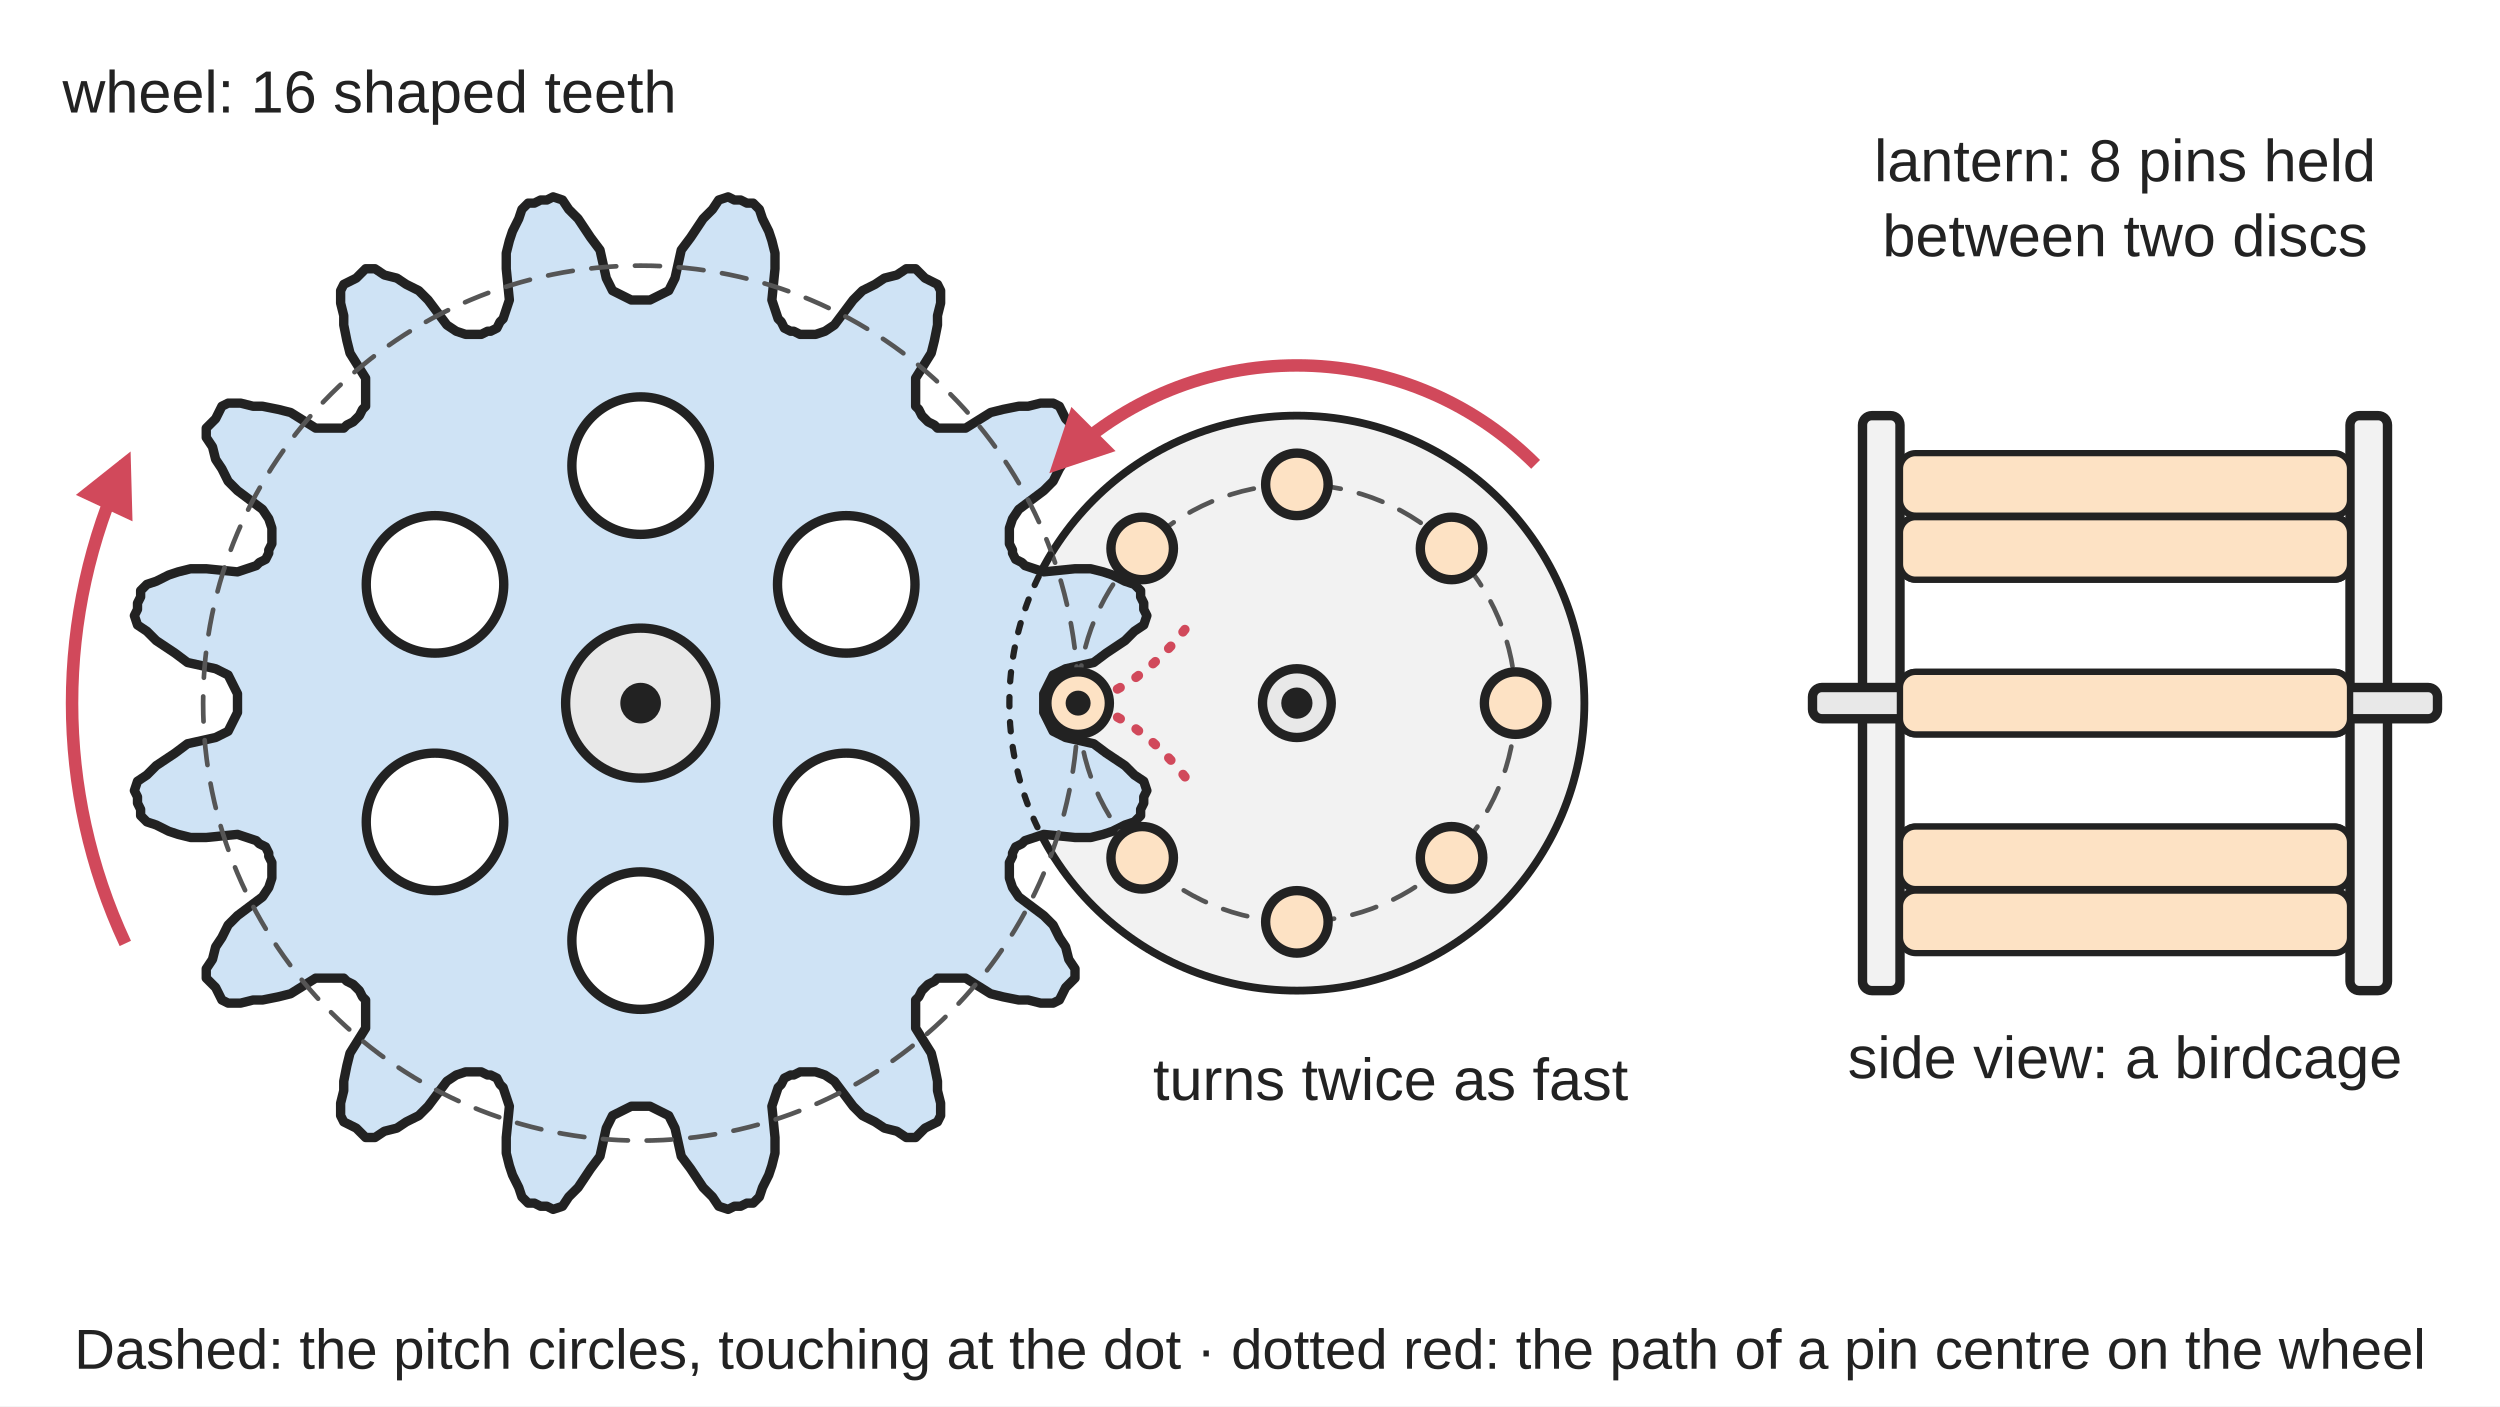
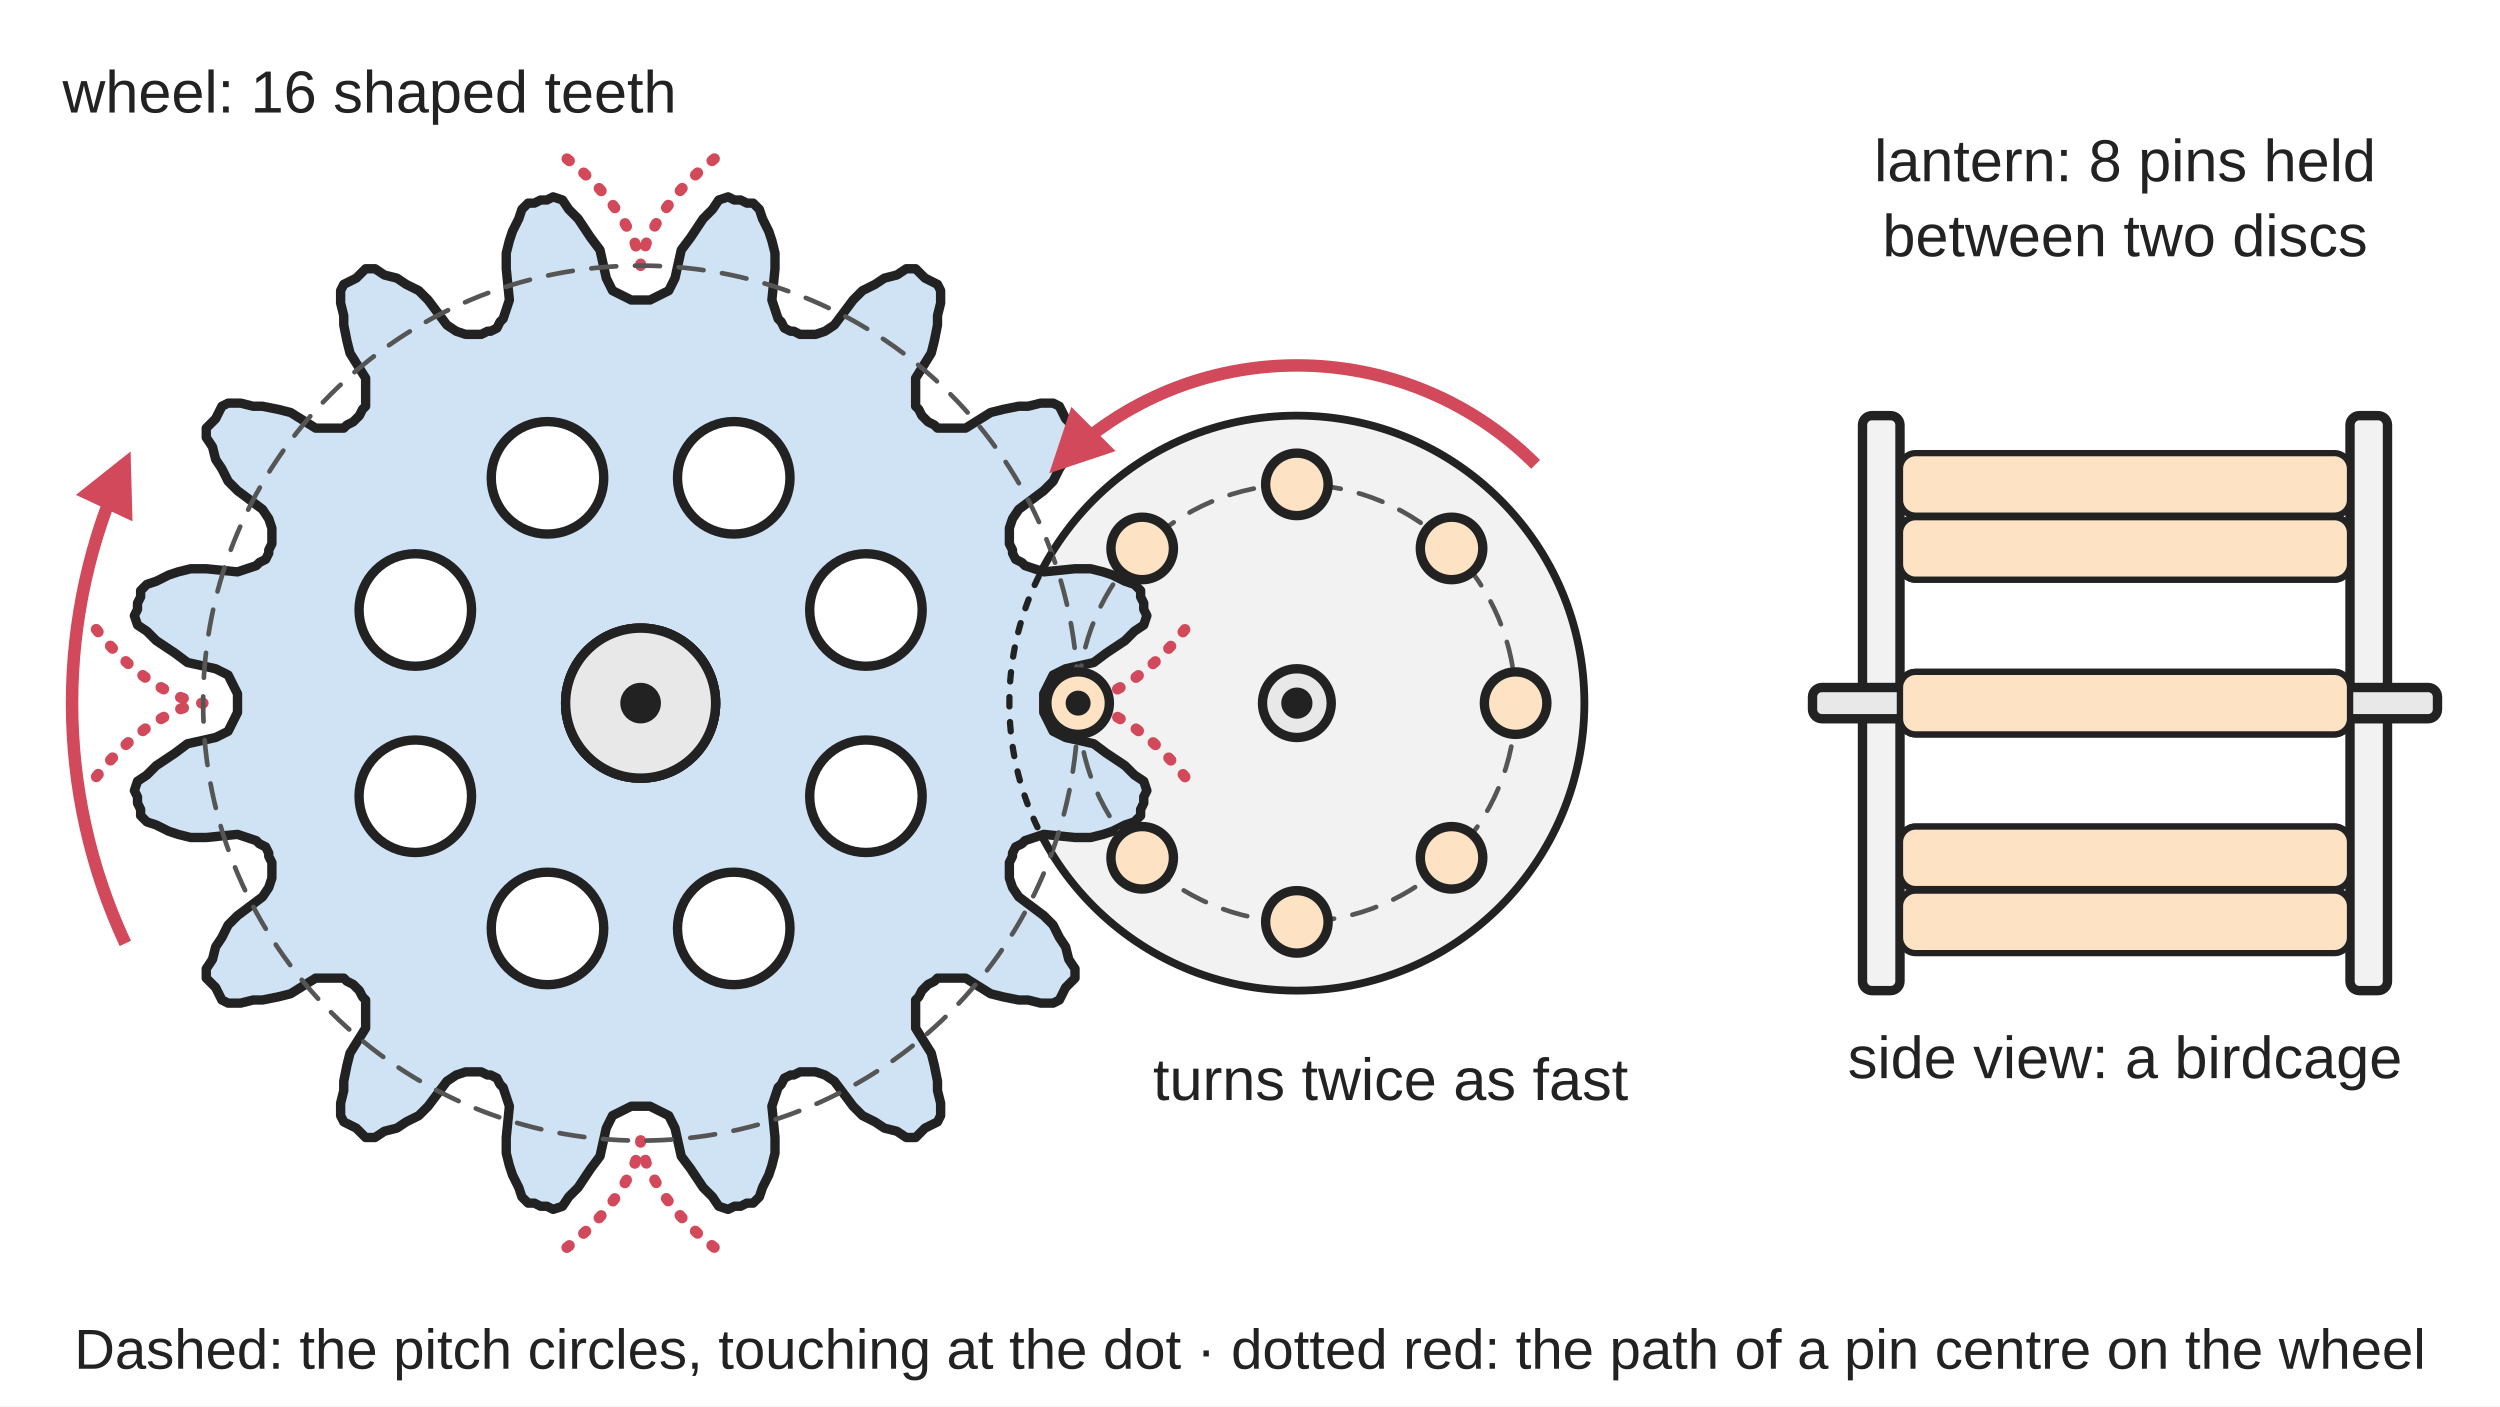
<svg xmlns="http://www.w3.org/2000/svg" viewBox="0 0 800 450" width="800" height="450" role="img">
  <rect width="800" height="450" fill="#ffffff" />
  <defs>
    <marker id="ah" viewBox="0 0 10 10" refX="8" refY="5" markerWidth="5" markerHeight="5" orient="auto-start-reverse">
      <path d="M0,0 L10,5 L0,10 z" fill="#d1495b" />
    </marker>
    <pattern id="hatch" width="12" height="12" patternUnits="userSpaceOnUse">
      <path d="M0,12 L12,0" stroke="#222" stroke-width="2" />
    </pattern>
  </defs>
  <g stroke="#222" stroke-width="3" stroke-linejoin="round" stroke-linecap="round">
    <circle cx="415" cy="225" r="92" fill="#f2f2f2" stroke-width="2.5" />
    <g>
      <path d="M366,193 366,195 367,197 366,200 363,202 360,205 357,207 354,209 350,212 341,214 337,216 336,218 335,220 334,222 334,223 334,225 334,227 334,228 335,230 336,232 337,234 341,236 350,238 354,241 357,243 360,245 363,248 366,250 367,253 366,255 366,257 365,259 365,261 363,263 360,264 356,266 353,267 349,268 344,268 334,267 331,268 328,269 327,270 325,271 324,273 324,274 323,276 323,277 323,279 323,281 324,284 326,287 334,293 337,296 339,300 341,303 342,307 344,310 344,313 343,314 341,316 340,318 339,320 337,321 333,321 329,320 326,320 321,319 317,318 309,313 305,313 302,313 300,313 299,314 297,315 296,316 295,317 294,319 293,320 293,322 293,325 293,329 298,337 299,341 300,346 300,349 301,353 301,357 300,359 298,360 296,361 294,363 293,364 290,364 287,362 283,361 280,359 276,357 273,354 267,346 264,344 261,343 259,343 257,343 256,343 254,344 253,344 251,345 250,347 249,348 248,351 247,354 248,364 248,369 247,373 246,376 244,380 243,383 241,385 239,385 237,386 235,386 233,387 230,386 228,383 225,380 223,377 221,374 218,370 216,361 214,357 212,356 210,355 208,354 207,354 205,354 203,354 202,354 200,355 198,356 196,357 194,361 192,370 189,374 187,377 185,380 182,383 180,386 177,387 175,386 173,386 171,385 169,385 167,383 166,380 164,376 163,373 162,369 162,364 163,354 162,351 161,348 160,347 159,345 157,344 156,344 154,343 153,343 151,343 149,343 146,344 143,346 137,354 134,357 130,359 127,361 123,362 120,364 117,364 116,363 114,361 112,360 110,359 109,357 109,353 110,349 110,346 111,341 112,337 117,329 117,325 117,322 117,320 116,319 115,317 114,316 113,315 111,314 110,313 108,313 105,313 101,313 93,318 89,319 84,320 81,320 77,321 73,321 71,320 70,318 69,316 67,314 66,313 66,310 68,307 69,303 71,300 73,296 76,293 84,287 86,284 87,281 87,279 87,277 87,276 86,274 86,273 85,271 83,270 82,269 79,268 76,267 66,268 61,268 57,267 54,266 50,264 47,263 45,261 45,259 44,257 44,255 43,253 44,250 47,248 50,245 53,243 56,241 60,238 69,236 73,234 74,232 75,230 76,228 76,227 76,225 76,223 76,222 75,220 74,218 73,216 69,214 60,212 56,209 53,207 50,205 47,202 44,200 43,197 44,195 44,193 45,191 45,189 47,187 50,186 54,184 57,183 61,182 66,182 76,183 79,182 82,181 83,180 85,179 86,177 86,176 87,174 87,173 87,171 87,169 86,166 84,163 76,157 73,154 71,150 69,147 68,143 66,140 66,137 67,136 69,134 70,132 71,130 73,129 77,129 81,130 84,130 89,131 93,132 101,137 105,137 108,137 110,137 111,136 113,135 114,134 115,133 116,131 117,130 117,128 117,125 117,121 112,113 111,109 110,104 110,101 109,97 109,93 110,91 112,90 114,89 116,87 117,86 120,86 123,88 127,89 130,91 134,93 137,96 143,104 146,106 149,107 151,107 153,107 154,107 156,106 157,106 159,105 160,103 161,102 162,99 163,96 162,86 162,81 163,77 164,74 166,70 167,67 169,65 171,65 173,64 175,64 177,63 180,64 182,67 185,70 187,73 189,76 192,80 194,89 196,93 198,94 200,95 202,96 203,96 205,96 207,96 208,96 210,95 212,94 214,93 216,89 218,80 221,76 223,73 225,70 228,67 230,64 233,63 235,64 237,64 239,65 241,65 243,67 244,70 246,74 247,77 248,81 248,86 247,96 248,99 249,102 250,103 251,105 253,106 254,106 256,107 257,107 259,107 261,107 264,106 267,104 273,96 276,93 280,91 283,89 287,88 290,86 293,86 294,87 296,89 298,90 300,91 301,93 301,97 300,101 300,104 299,109 298,113 293,121 293,125 293,128 293,130 294,131 295,133 296,134 297,135 299,136 300,137 302,137 305,137 309,137 317,132 321,131 326,130 329,130 333,129 337,129 339,130 340,132 341,134 343,136 344,137 344,140 342,143 341,147 339,150 337,154 334,157 326,163 324,166 323,169 323,171 323,173 323,174 324,176 324,177 325,179 327,180 328,181 331,182 334,183 344,182 349,182 353,183 356,184 360,186 363,187 365,189 365,191Z" fill="#cfe3f5" />
-       <circle cx="270.8" cy="263" r="22" fill="#ffffff" />
-       <circle cx="205" cy="301" r="22" fill="#ffffff" />
-       <circle cx="139.2" cy="263" r="22" fill="#ffffff" />
-       <circle cx="139.2" cy="187" r="22" fill="#ffffff" />
-       <circle cx="205" cy="149" r="22" fill="#ffffff" />
-       <circle cx="270.8" cy="187" r="22" fill="#ffffff" />
+       <circle cx="277.1" cy="254.8" r="18" fill="#ffffff" />
+       <circle cx="234.8" cy="297.1" r="18" fill="#ffffff" />
+       <circle cx="175.2" cy="297.1" r="18" fill="#ffffff" />
+       <circle cx="132.9" cy="254.8" r="18" fill="#ffffff" />
+       <circle cx="132.9" cy="195.2" r="18" fill="#ffffff" />
+       <circle cx="175.2" cy="152.9" r="18" fill="#ffffff" />
+       <circle cx="234.8" cy="152.9" r="18" fill="#ffffff" />
+       <circle cx="277.1" cy="195.2" r="18" fill="#ffffff" />
+       <path d="M379.2,248.6 L377.2,246.1 L375.2,243.8 L373.2,241.7 L371.2,239.7 L369.3,237.9 L367.3,236.2 L365.4,234.7 L363.6,233.3 L361.8,232 L360,230.9 L358.3,229.9 L356.7,229 L355.2,228.2 L353.8,227.5 L352.4,226.9 L351.2,226.5 L350,226.1 L349,225.8 L348.1,225.5 L347.3,225.3 L346.6,225.2 L346,225.1 L345.6,225 L345.3,225 L345.1,225 L345,225 L345.1,225 L345.3,225 L345.6,225 L346,224.9 L346.6,224.8 L347.3,224.7 L348.1,224.5 L349,224.2 L350,223.9 L351.2,223.5 L352.4,223.1 L353.8,222.5 L355.2,221.8 L356.7,221 L358.3,220.1 L360,219.1 L361.8,218 L363.6,216.7 L365.4,215.3 L367.3,213.8 L369.3,212.1 L371.2,210.3 L373.2,208.3 L375.2,206.2 L377.2,203.9 L379.2,201.4" transform="rotate(0 205 225)" fill="none" stroke="#d1495b" stroke-width="3.5" stroke-dasharray="1 6" />
      <circle cx="205" cy="225" r="24" fill="#e8e8e8" />
      <circle cx="205" cy="225" r="5" fill="#222" />
-       <path d="M379.2,248.6 L377.2,246.1 L375.2,243.8 L373.2,241.7 L371.2,239.7 L369.3,237.9 L367.3,236.2 L365.4,234.7 L363.6,233.3 L361.8,232 L360,230.9 L358.3,229.9 L356.7,229 L355.2,228.2 L353.8,227.5 L352.4,226.9 L351.2,226.5 L350,226.1 L349,225.8 L348.1,225.5 L347.3,225.3 L346.6,225.2 L346,225.1 L345.6,225 L345.3,225 L345.1,225 L345,225 L345.1,225 L345.3,225 L345.6,225 L346,224.9 L346.6,224.8 L347.3,224.7 L348.1,224.5 L349,224.2 L350,223.9 L351.2,223.5 L352.4,223.1 L353.8,222.5 L355.2,221.8 L356.7,221 L358.3,220.1 L360,219.1 L361.8,218 L363.6,216.7 L365.4,215.3 L367.3,213.8 L369.3,212.1 L371.2,210.3 L373.2,208.3 L375.2,206.2 L377.2,203.9 L379.2,201.4" fill="none" stroke="#d1495b" stroke-width="3" stroke-dasharray="1 6" />
+       <path d="M379.2,248.6 L377.2,246.1 L375.2,243.8 L373.2,241.7 L371.2,239.7 L369.3,237.9 L367.3,236.2 L365.4,234.7 L363.6,233.3 L361.8,232 L360,230.9 L358.3,229.9 L356.7,229 L355.2,228.2 L353.8,227.5 L352.4,226.9 L351.2,226.5 L350,226.1 L349,225.8 L348.1,225.5 L347.3,225.3 L346.6,225.2 L346,225.1 L345.6,225 L345.3,225 L345.1,225 L345,225 L345.1,225 L345.3,225 L345.6,225 L346,224.9 L346.6,224.8 L347.3,224.7 L348.1,224.5 L349,224.2 L350,223.9 L351.2,223.5 L352.4,223.1 L353.8,222.5 L355.2,221.8 L356.7,221 L358.3,220.1 L360,219.1 L361.8,218 L363.6,216.7 L365.4,215.3 L367.3,213.8 L369.3,212.1 L371.2,210.3 L373.2,208.3 L375.2,206.2 L377.2,203.9 L379.2,201.4" transform="rotate(90 205 225)" fill="none" stroke="#d1495b" stroke-width="3.5" stroke-dasharray="1 6" />
+       <circle cx="205" cy="225" r="24" fill="#e8e8e8" />
+       <circle cx="205" cy="225" r="5" fill="#222" />
+       <path d="M379.2,248.6 L377.2,246.1 L375.2,243.8 L373.2,241.7 L371.2,239.7 L369.3,237.9 L367.3,236.2 L365.4,234.7 L363.6,233.3 L361.8,232 L360,230.9 L358.3,229.9 L356.7,229 L355.2,228.2 L353.8,227.5 L352.4,226.9 L351.2,226.5 L350,226.1 L349,225.8 L348.1,225.5 L347.3,225.3 L346.6,225.2 L346,225.1 L345.6,225 L345.3,225 L345.1,225 L345,225 L345.1,225 L345.3,225 L345.6,225 L346,224.9 L346.6,224.8 L347.3,224.7 L348.1,224.5 L349,224.2 L350,223.9 L351.2,223.5 L352.4,223.1 L353.8,222.5 L355.2,221.8 L356.7,221 L358.3,220.1 L360,219.1 L361.8,218 L363.6,216.7 L365.4,215.3 L367.3,213.8 L369.3,212.1 L371.2,210.3 L373.2,208.3 L375.2,206.2 L377.2,203.9 L379.2,201.4" transform="rotate(180 205 225)" fill="none" stroke="#d1495b" stroke-width="3.5" stroke-dasharray="1 6" />
+       <circle cx="205" cy="225" r="24" fill="#e8e8e8" />
+       <circle cx="205" cy="225" r="5" fill="#222" />
+       <path d="M379.2,248.6 L377.2,246.1 L375.2,243.8 L373.2,241.7 L371.2,239.7 L369.3,237.9 L367.3,236.2 L365.4,234.7 L363.6,233.3 L361.8,232 L360,230.9 L358.3,229.9 L356.7,229 L355.2,228.2 L353.8,227.5 L352.4,226.9 L351.2,226.5 L350,226.1 L349,225.8 L348.1,225.5 L347.3,225.3 L346.6,225.2 L346,225.1 L345.6,225 L345.3,225 L345.1,225 L345,225 L345.1,225 L345.3,225 L345.6,225 L346,224.9 L346.6,224.8 L347.3,224.7 L348.1,224.5 L349,224.2 L350,223.9 L351.2,223.5 L352.4,223.1 L353.8,222.5 L355.2,221.8 L356.7,221 L358.3,220.1 L360,219.1 L361.8,218 L363.6,216.7 L365.4,215.3 L367.3,213.8 L369.3,212.1 L371.2,210.3 L373.2,208.3 L375.2,206.2 L377.2,203.9 L379.2,201.4" transform="rotate(270 205 225)" fill="none" stroke="#d1495b" stroke-width="3.5" stroke-dasharray="1 6" />
    </g>
    <circle cx="205" cy="225" r="140" fill="none" stroke="#555" stroke-width="1.5" stroke-dasharray="8 6" />
    <circle cx="415" cy="225" r="70" fill="none" stroke="#555" stroke-width="1.5" stroke-dasharray="8 6" />
    <g>
      <circle cx="345" cy="225" r="10" fill="#fde2c4" />
      <circle cx="365.5" cy="175.5" r="10" fill="#fde2c4" />
      <circle cx="415" cy="155" r="10" fill="#fde2c4" />
      <circle cx="464.5" cy="175.5" r="10" fill="#fde2c4" />
      <circle cx="485" cy="225" r="10" fill="#fde2c4" />
      <circle cx="464.5" cy="274.5" r="10" fill="#fde2c4" />
      <circle cx="415" cy="295" r="10" fill="#fde2c4" />
      <circle cx="365.5" cy="274.5" r="10" fill="#fde2c4" />
      <circle cx="415" cy="225" r="11" fill="#e8e8e8" />
      <circle cx="415" cy="225" r="3.5" fill="#222" />
    </g>
    <circle cx="415" cy="225" r="92" fill="none" stroke-width="2" stroke-dasharray="3 5" />
    <circle cx="345" cy="225" r="4" fill="#222" stroke="none" />
    <rect x="596" y="133" width="12" height="184" rx="3" fill="#f2f2f2" />
    <rect x="752" y="133" width="12" height="184" rx="3" fill="#f2f2f2" />
    <rect x="580" y="220" width="200" height="10" rx="3" fill="#e8e8e8" />
    <rect x="608" y="215" width="144" height="20" rx="5" fill="#fde2c4" stroke-width="2" />
    <rect x="608" y="165.5" width="144" height="20" rx="5" fill="#fde2c4" stroke-width="2" />
    <rect x="608" y="145" width="144" height="20" rx="5" fill="#fde2c4" stroke-width="2" />
    <rect x="608" y="165.5" width="144" height="20" rx="5" fill="#fde2c4" stroke-width="2" />
    <rect x="608" y="215" width="144" height="20" rx="5" fill="#fde2c4" stroke-width="2" />
    <rect x="608" y="264.5" width="144" height="20" rx="5" fill="#fde2c4" stroke-width="2" />
    <rect x="608" y="285" width="144" height="20" rx="5" fill="#fde2c4" stroke-width="2" />
    <rect x="608" y="264.5" width="144" height="20" rx="5" fill="#fde2c4" stroke-width="2" />
  </g>
  <path d="M40.1,301.9 A182,182 0 0 1 40.1,148.1" stroke="#d1495b" stroke-width="4" fill="none" marker-end="url(#ah)" />
  <path d="M491.4,148.6 A108,108 0 0 0 338.6,148.6" stroke="#d1495b" stroke-width="4" fill="none" marker-end="url(#ah)" />
  <g font-family="Arial, Helvetica, sans-serif" font-size="19" fill="#222" text-anchor="middle">
    <text x="20" y="36" text-anchor="start">wheel: 16 shaped teeth</text>
    <text x="680" y="58">lantern: 8 pins held</text>
    <text x="680" y="82">between two discs</text>
    <text x="680" y="345">side view: a birdcage</text>
    <text x="445" y="352">turns twice as fast</text>
    <text x="400" y="438" font-size="18">Dashed: the pitch circles, touching at the dot · dotted red: the path of a pin centre on the wheel</text>
  </g>
</svg>
